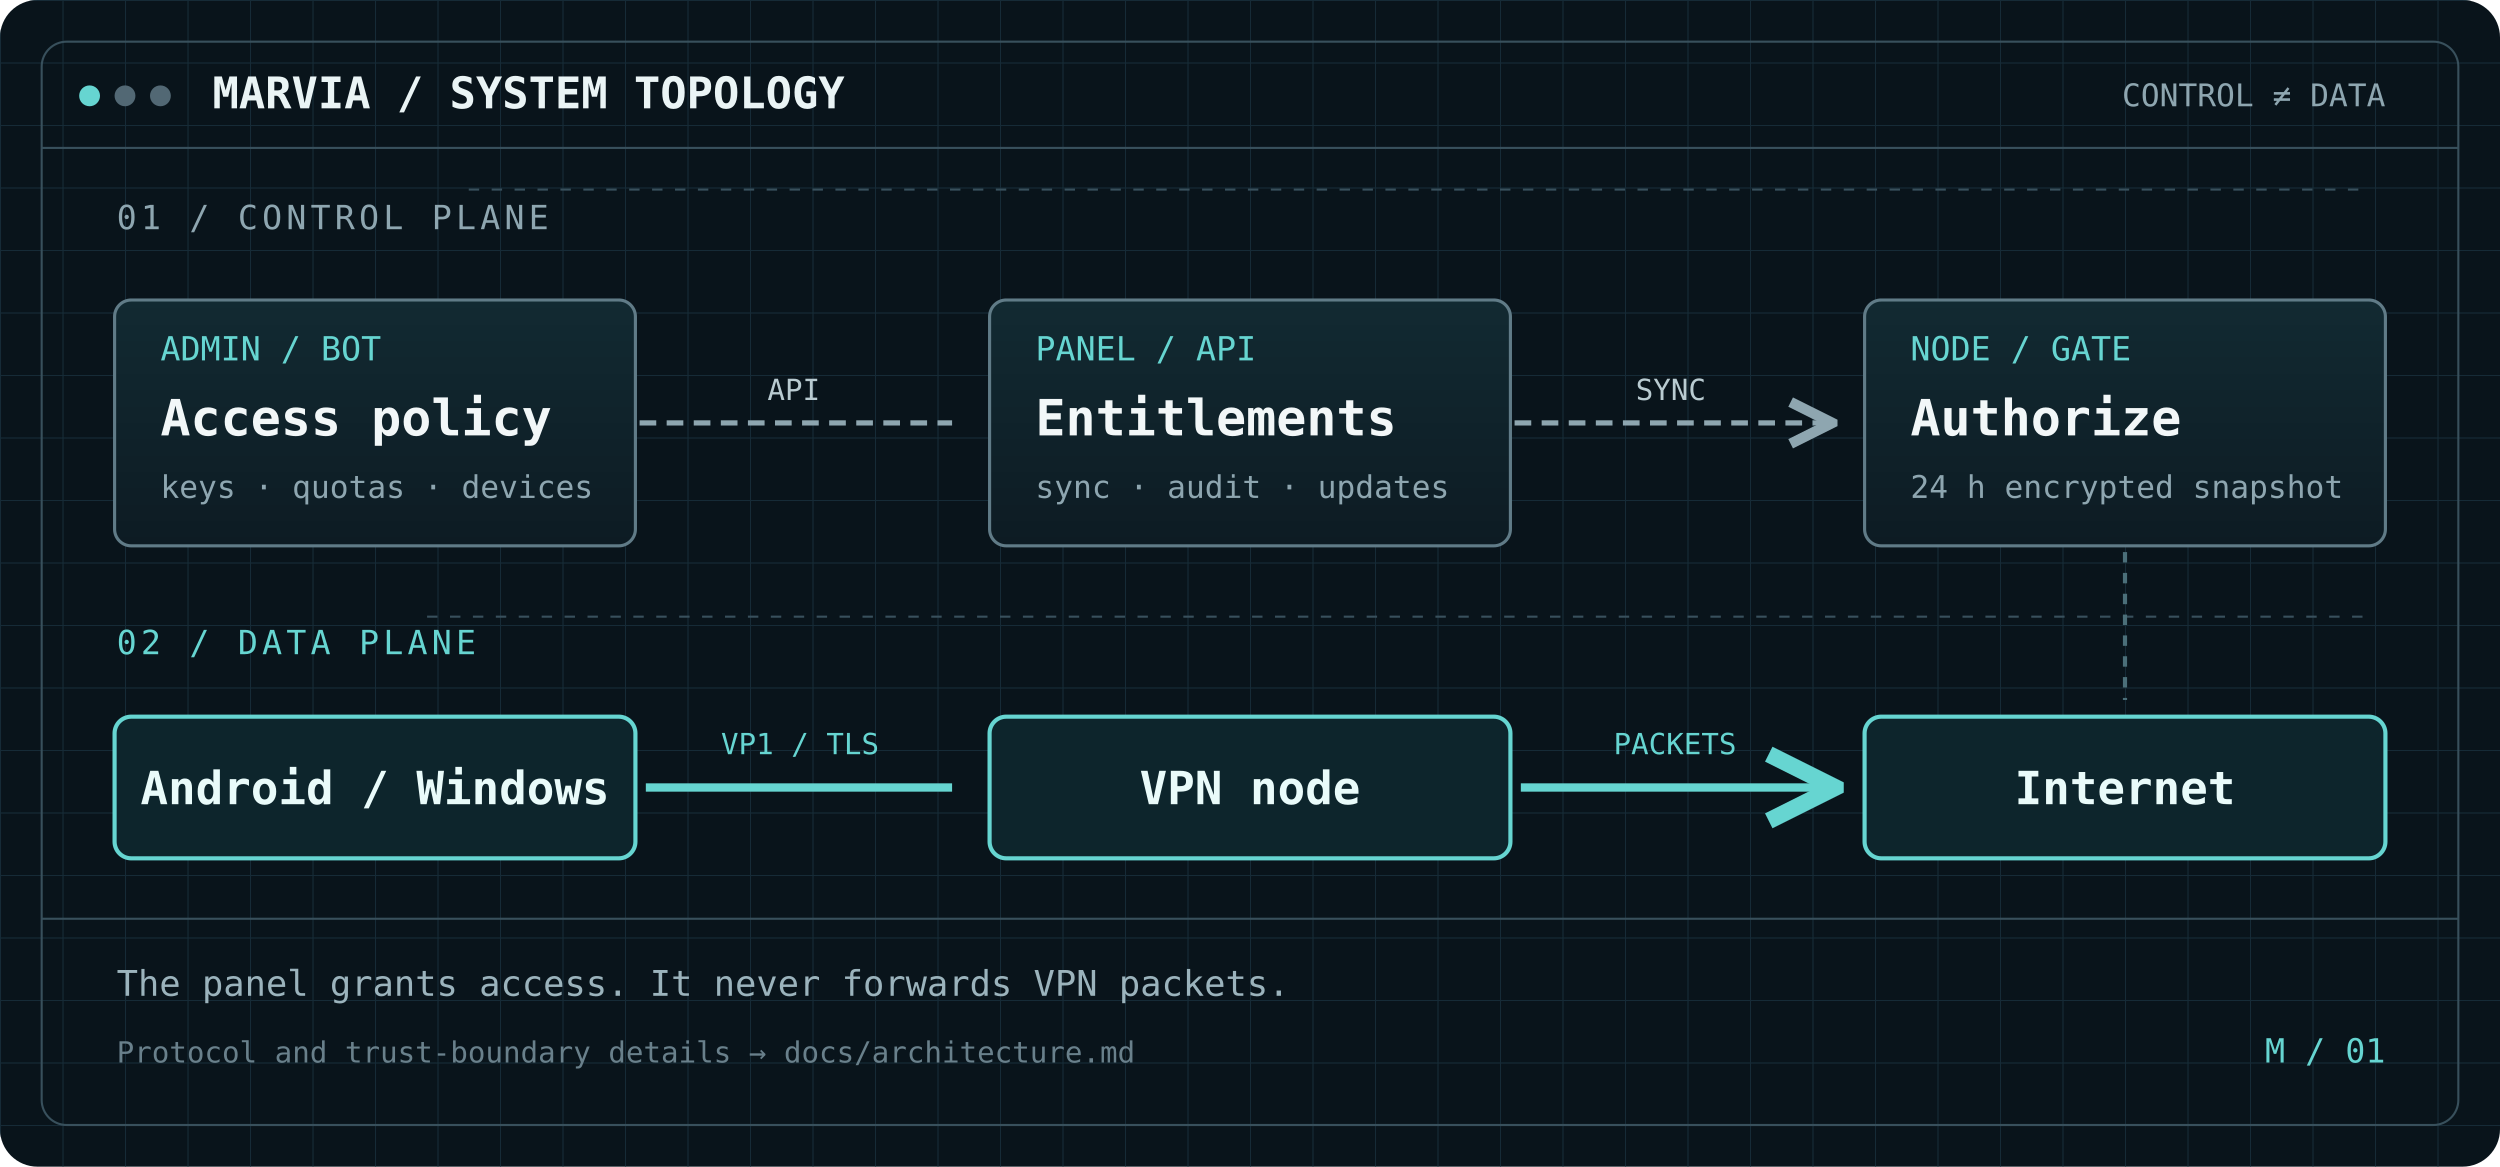
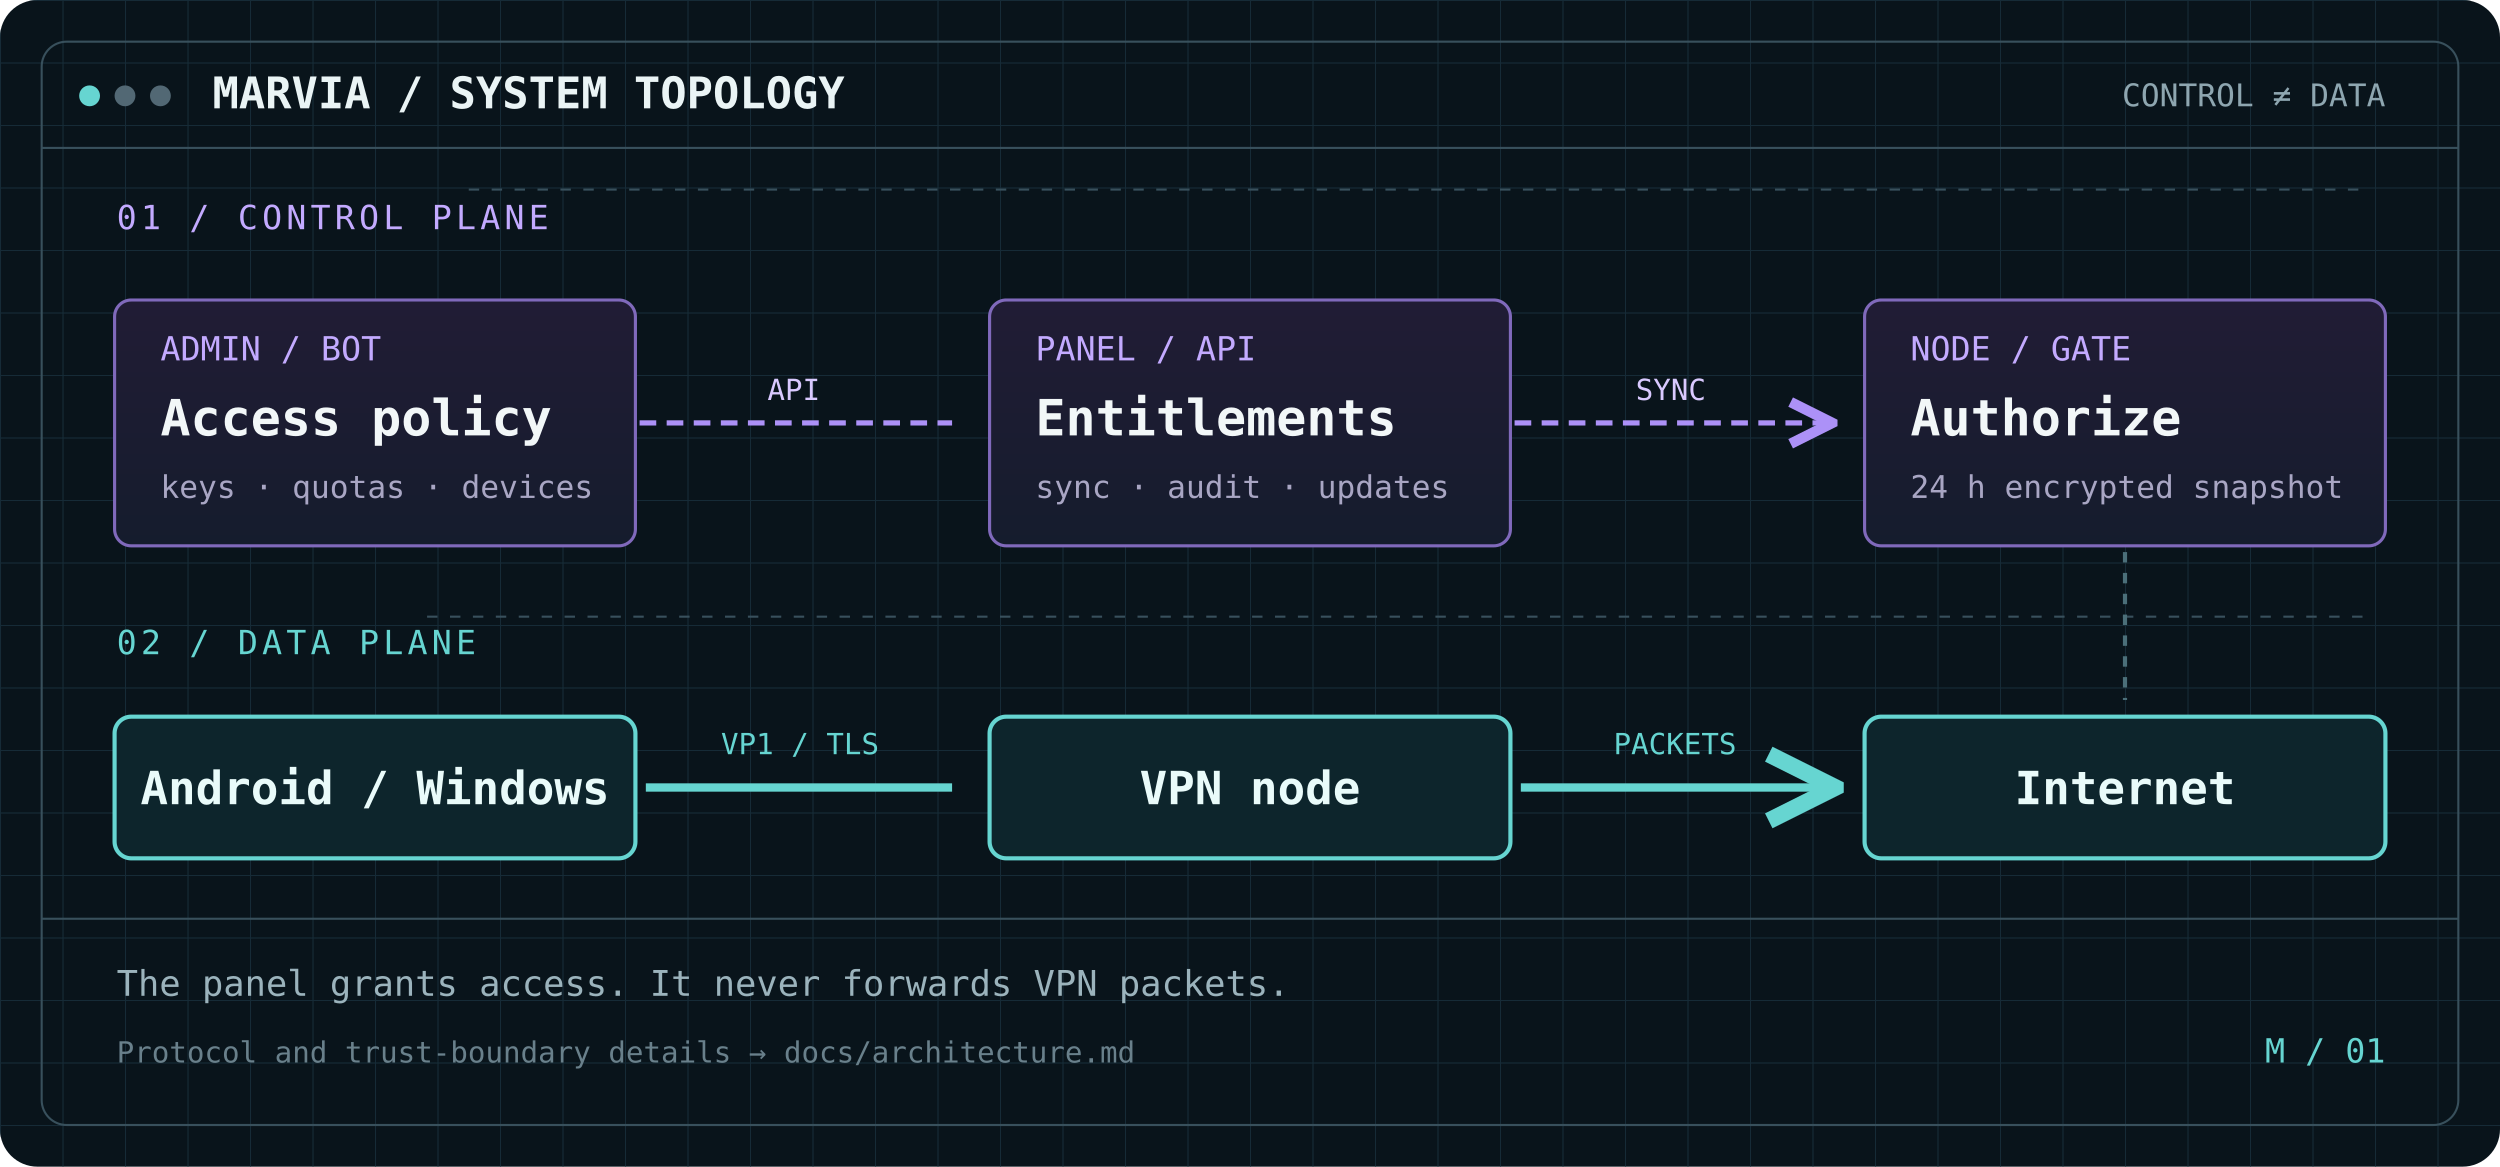
<svg xmlns="http://www.w3.org/2000/svg" width="1200" height="560" viewBox="0 0 1200 560" role="img" aria-labelledby="title desc">
  <defs>
    <pattern id="grid" width="30" height="30" patternUnits="userSpaceOnUse">
      <path d="M30 0H0V30" fill="none" stroke="#1b3340" stroke-width="1" />
    </pattern>
    <marker id="cyan-arrow" markerWidth="10" markerHeight="10" refX="8" refY="5" orient="auto">
      <path d="M1 1L9 5L1 9" fill="none" stroke="#66d5d1" stroke-width="2" />
    </marker>
-     <marker id="grey-arrow" markerWidth="10" markerHeight="10" refX="8" refY="5" orient="auto">
-       <path d="M1 1L9 5L1 9" fill="none" stroke="#8ea6b0" stroke-width="2" />
+     <marker id="violet-arrow" markerWidth="10" markerHeight="10" refX="8" refY="5" orient="auto">
+       <path d="M1 1L9 5L1 9" fill="none" stroke="#ac91f7" stroke-width="2" />
    </marker>
    <linearGradient id="panel" x2="0" y2="1">
-       <stop stop-color="#122a32" />
-       <stop offset="1" stop-color="#0d1b23" />
+       <stop stop-color="#211c35" />
+       <stop offset="1" stop-color="#151c2d" />
    </linearGradient>
  </defs>
  <rect width="1200" height="560" rx="18" fill="#09141b" />
  <rect width="1200" height="560" rx="18" fill="url(#grid)" opacity=".75" />
  <rect x="20" y="20" width="1160" height="520" rx="12" fill="none" stroke="#38505c" />
  <path d="M20 71H1180M20 441H1180" stroke="#38505c" />
  <circle cx="43" cy="46" r="5" fill="#66d5d1" />
  <circle cx="60" cy="46" r="5" fill="#526874" />
  <circle cx="77" cy="46" r="5" fill="#526874" />
  <text x="102" y="52" fill="#eaf4f5" font-family="Consolas,monospace" font-size="21" font-weight="700">MARVIA / SYSTEM TOPOLOGY</text>
  <text x="1145" y="51" text-anchor="end" fill="#8ea6b0" font-family="Consolas,monospace" font-size="15">CONTROL ≠ DATA</text>
-   <text x="56" y="110" fill="#8ea6b0" font-family="Consolas,monospace" font-size="16" letter-spacing="2">01 / CONTROL PLANE</text>
+   <text x="56" y="110" fill="#c3aaff" font-family="Consolas,monospace" font-size="16" letter-spacing="2">01 / CONTROL PLANE</text>
  <path d="M225 91H1138" stroke="#38505c" stroke-dasharray="5 6" />
-   <g fill="url(#panel)" stroke="#607b87" stroke-width="1.5">
+   <g fill="url(#panel)" stroke="#8069bb" stroke-width="1.5">
    <rect x="55" y="144" width="250" height="118" rx="8" />
    <rect x="475" y="144" width="250" height="118" rx="8" />
    <rect x="895" y="144" width="250" height="118" rx="8" />
  </g>
  <g font-family="Consolas,monospace">
-     <text x="77" y="173" fill="#66d5d1" font-size="16">ADMIN / BOT</text>
+     <text x="77" y="173" fill="#c3aaff" font-size="16">ADMIN / BOT</text>
    <text x="77" y="209" fill="#f2f7f8" font-size="24" font-weight="700">Access policy</text>
-     <text x="77" y="239" fill="#8ea6b0" font-size="15">keys · quotas · devices</text>
-     <text x="497" y="173" fill="#66d5d1" font-size="16">PANEL / API</text>
+     <text x="77" y="239" fill="#a9a6c4" font-size="15">keys · quotas · devices</text>
+     <text x="497" y="173" fill="#c3aaff" font-size="16">PANEL / API</text>
    <text x="497" y="209" fill="#f2f7f8" font-size="24" font-weight="700">Entitlements</text>
-     <text x="497" y="239" fill="#8ea6b0" font-size="15">sync · audit · updates</text>
-     <text x="917" y="173" fill="#66d5d1" font-size="16">NODE / GATE</text>
+     <text x="497" y="239" fill="#a9a6c4" font-size="15">sync · audit · updates</text>
+     <text x="917" y="173" fill="#c3aaff" font-size="16">NODE / GATE</text>
    <text x="917" y="209" fill="#f2f7f8" font-size="24" font-weight="700">Authorize</text>
-     <text x="917" y="239" fill="#8ea6b0" font-size="15">24 h encrypted snapshot</text>
+     <text x="917" y="239" fill="#a9a6c4" font-size="15">24 h encrypted snapshot</text>
  </g>
-   <path d="M307 203H457M727 203H877" stroke="#8ea6b0" stroke-width="2.5" stroke-dasharray="8 5" marker-end="url(#grey-arrow)" />
-   <text x="381" y="192" fill="#b9cbd1" text-anchor="middle" font-family="Consolas,monospace" font-size="14">API</text>
-   <text x="802" y="192" fill="#b9cbd1" text-anchor="middle" font-family="Consolas,monospace" font-size="14">SYNC</text>
+   <path d="M307 203H457M727 203H877" stroke="#ac91f7" stroke-width="2.5" stroke-dasharray="8 5" marker-end="url(#violet-arrow)" />
+   <text x="381" y="192" fill="#d9c9ff" text-anchor="middle" font-family="Consolas,monospace" font-size="14">API</text>
+   <text x="802" y="192" fill="#d9c9ff" text-anchor="middle" font-family="Consolas,monospace" font-size="14">SYNC</text>
  <text x="56" y="314" fill="#66d5d1" font-family="Consolas,monospace" font-size="16" letter-spacing="2">02 / DATA PLANE</text>
  <path d="M205 296H1138" stroke="#38505c" stroke-dasharray="5 6" />
  <path d="M1020 265V336" stroke="#4b6f79" stroke-width="2" stroke-dasharray="5 5" />
  <g fill="#0d252c" stroke="#66d5d1" stroke-width="2">
    <rect x="55" y="344" width="250" height="68" rx="8" />
    <rect x="475" y="344" width="250" height="68" rx="8" />
    <rect x="895" y="344" width="250" height="68" rx="8" />
  </g>
  <g fill="#e9fbfa" font-family="Consolas,monospace" font-size="22" font-weight="700">
    <text x="180" y="386" text-anchor="middle">Android / Windows</text>
    <text x="600" y="386" text-anchor="middle">VPN node</text>
    <text x="1020" y="386" text-anchor="middle">Internet</text>
  </g>
  <path d="M310 378H457M730 378H877" stroke="#66d5d1" stroke-width="4" marker-end="url(#cyan-arrow)" />
  <text x="384" y="362" fill="#66d5d1" text-anchor="middle" font-family="Consolas,monospace" font-size="14">VP1 / TLS</text>
  <text x="804" y="362" fill="#66d5d1" text-anchor="middle" font-family="Consolas,monospace" font-size="14">PACKETS</text>
  <text x="56" y="478" fill="#9bb3bc" font-family="Consolas,monospace" font-size="17">The panel grants access. It never forwards VPN packets.</text>
  <text x="56" y="510" fill="#69808b" font-family="Consolas,monospace" font-size="14">Protocol and trust-boundary details → docs/architecture.md</text>
  <text x="1145" y="510" text-anchor="end" fill="#66d5d1" font-family="Consolas,monospace" font-size="16">M / 01</text>
</svg>
